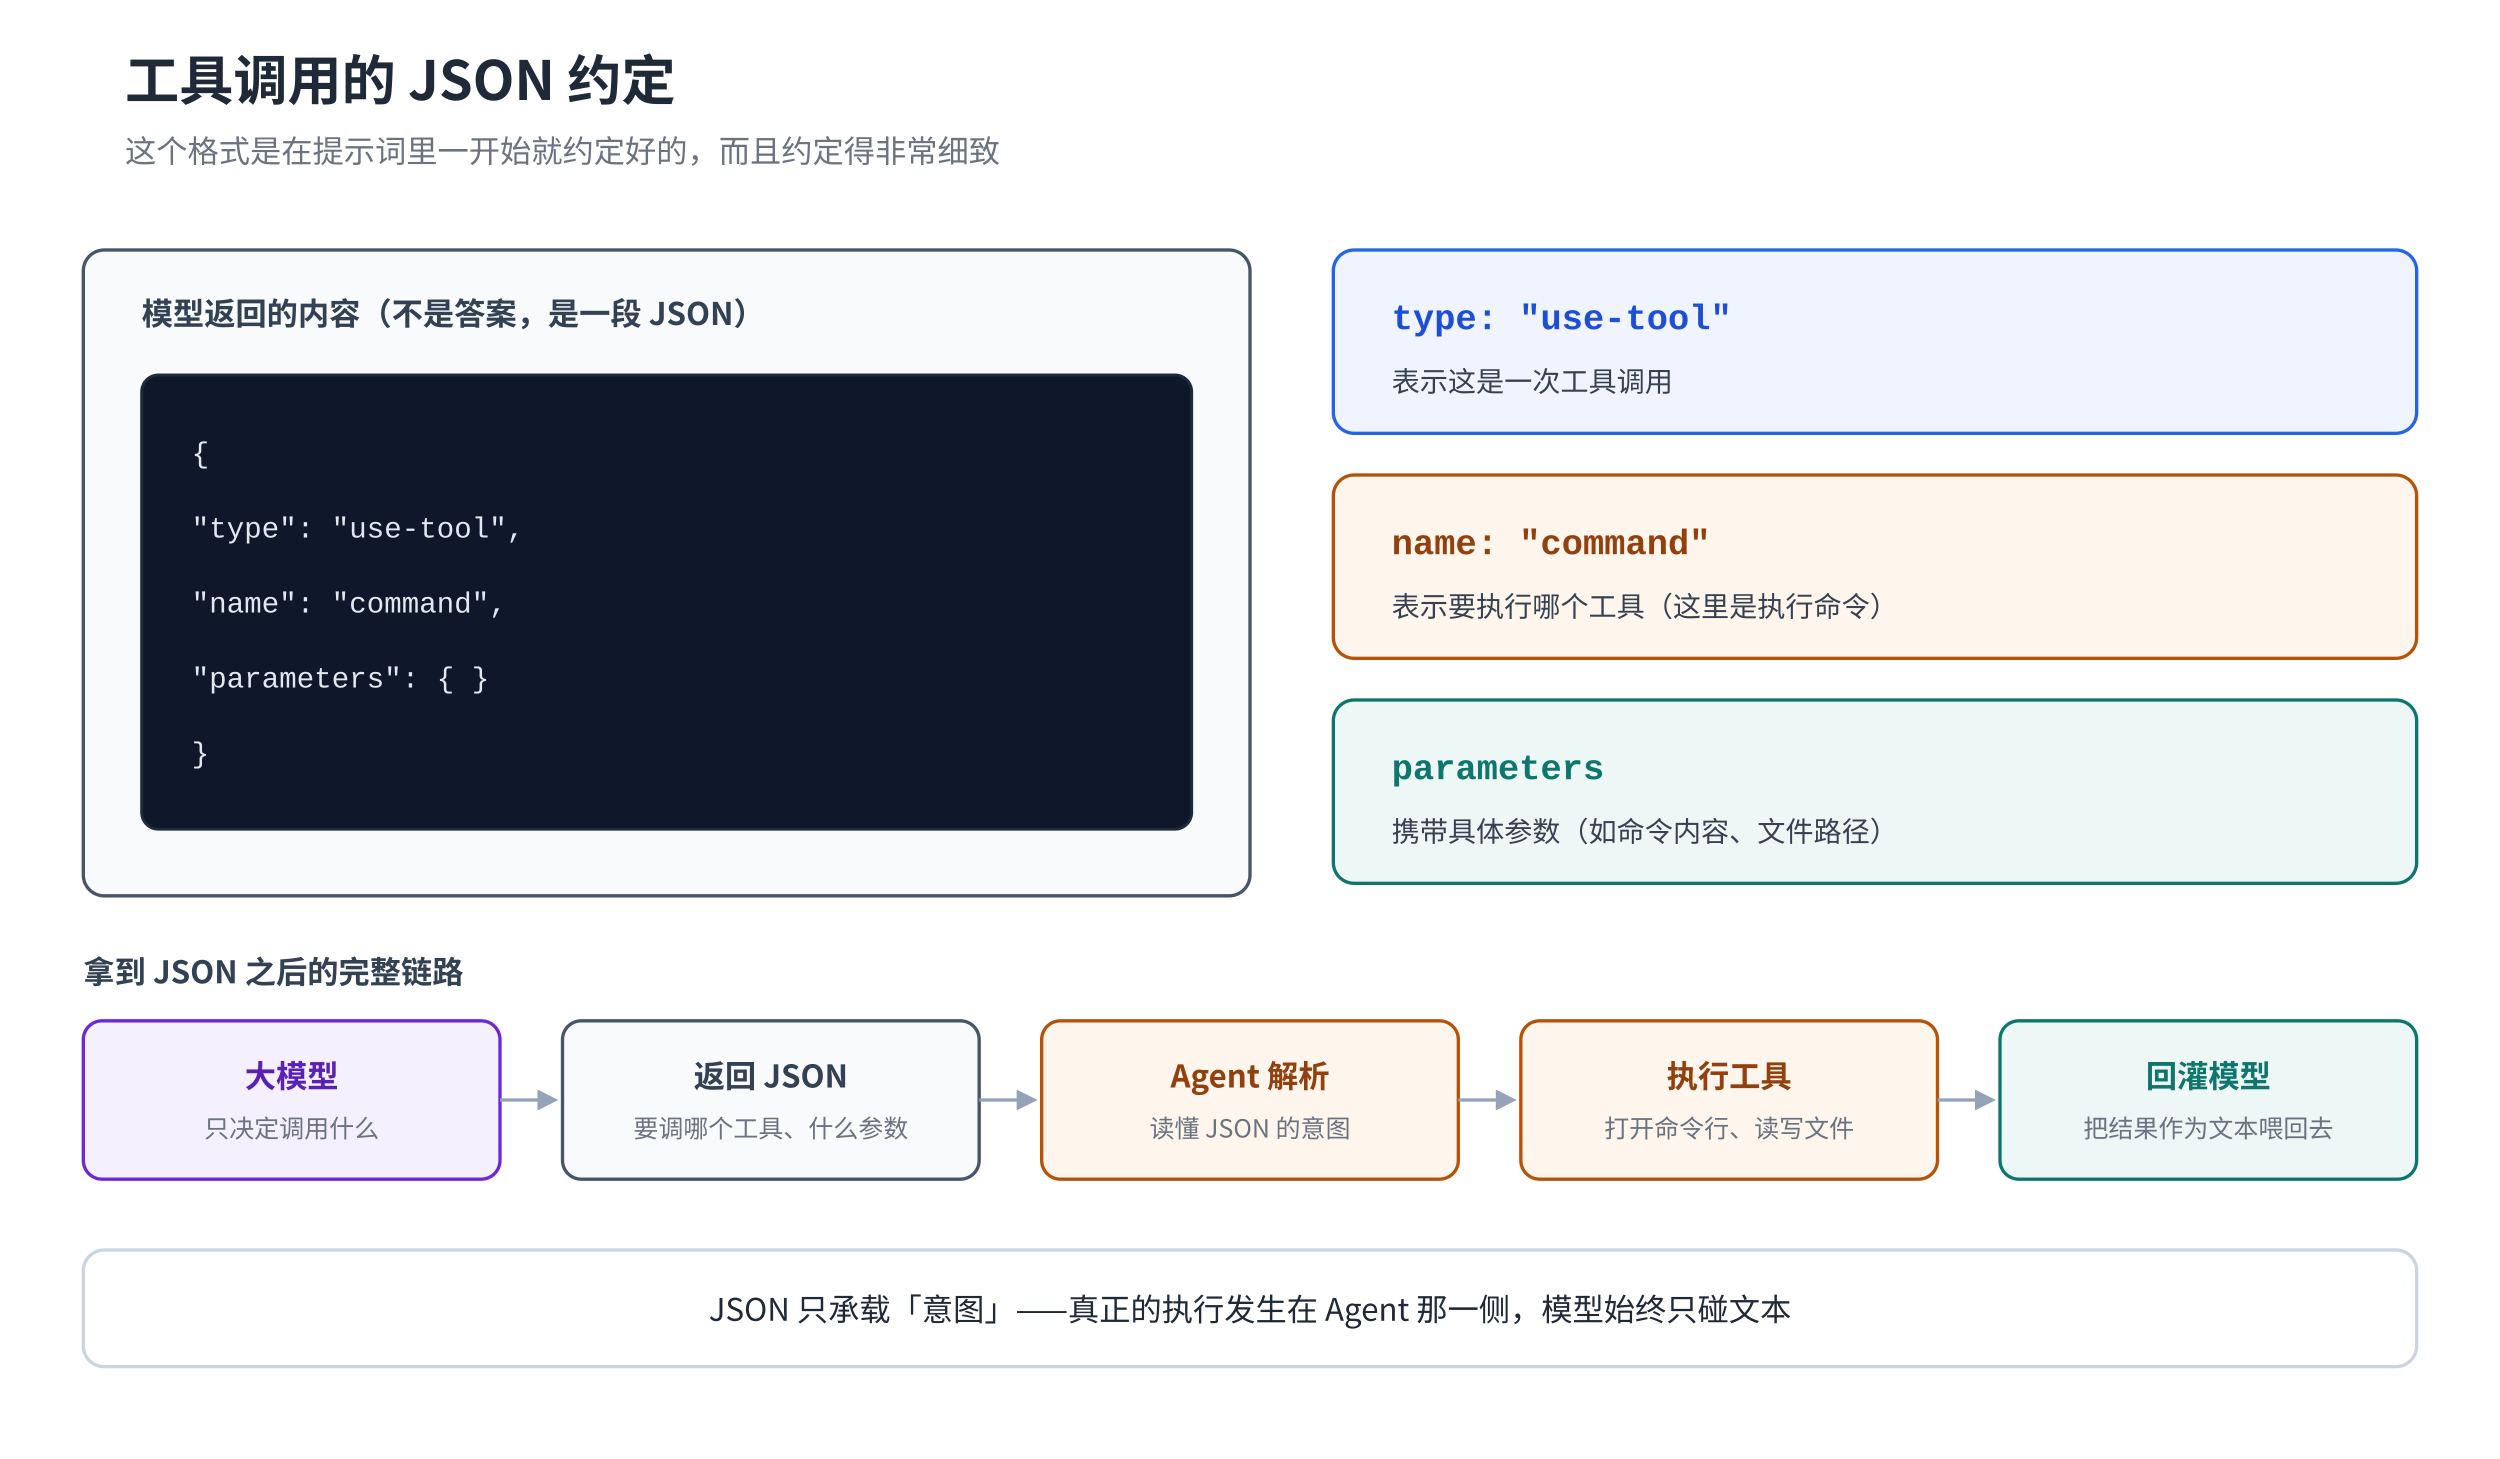
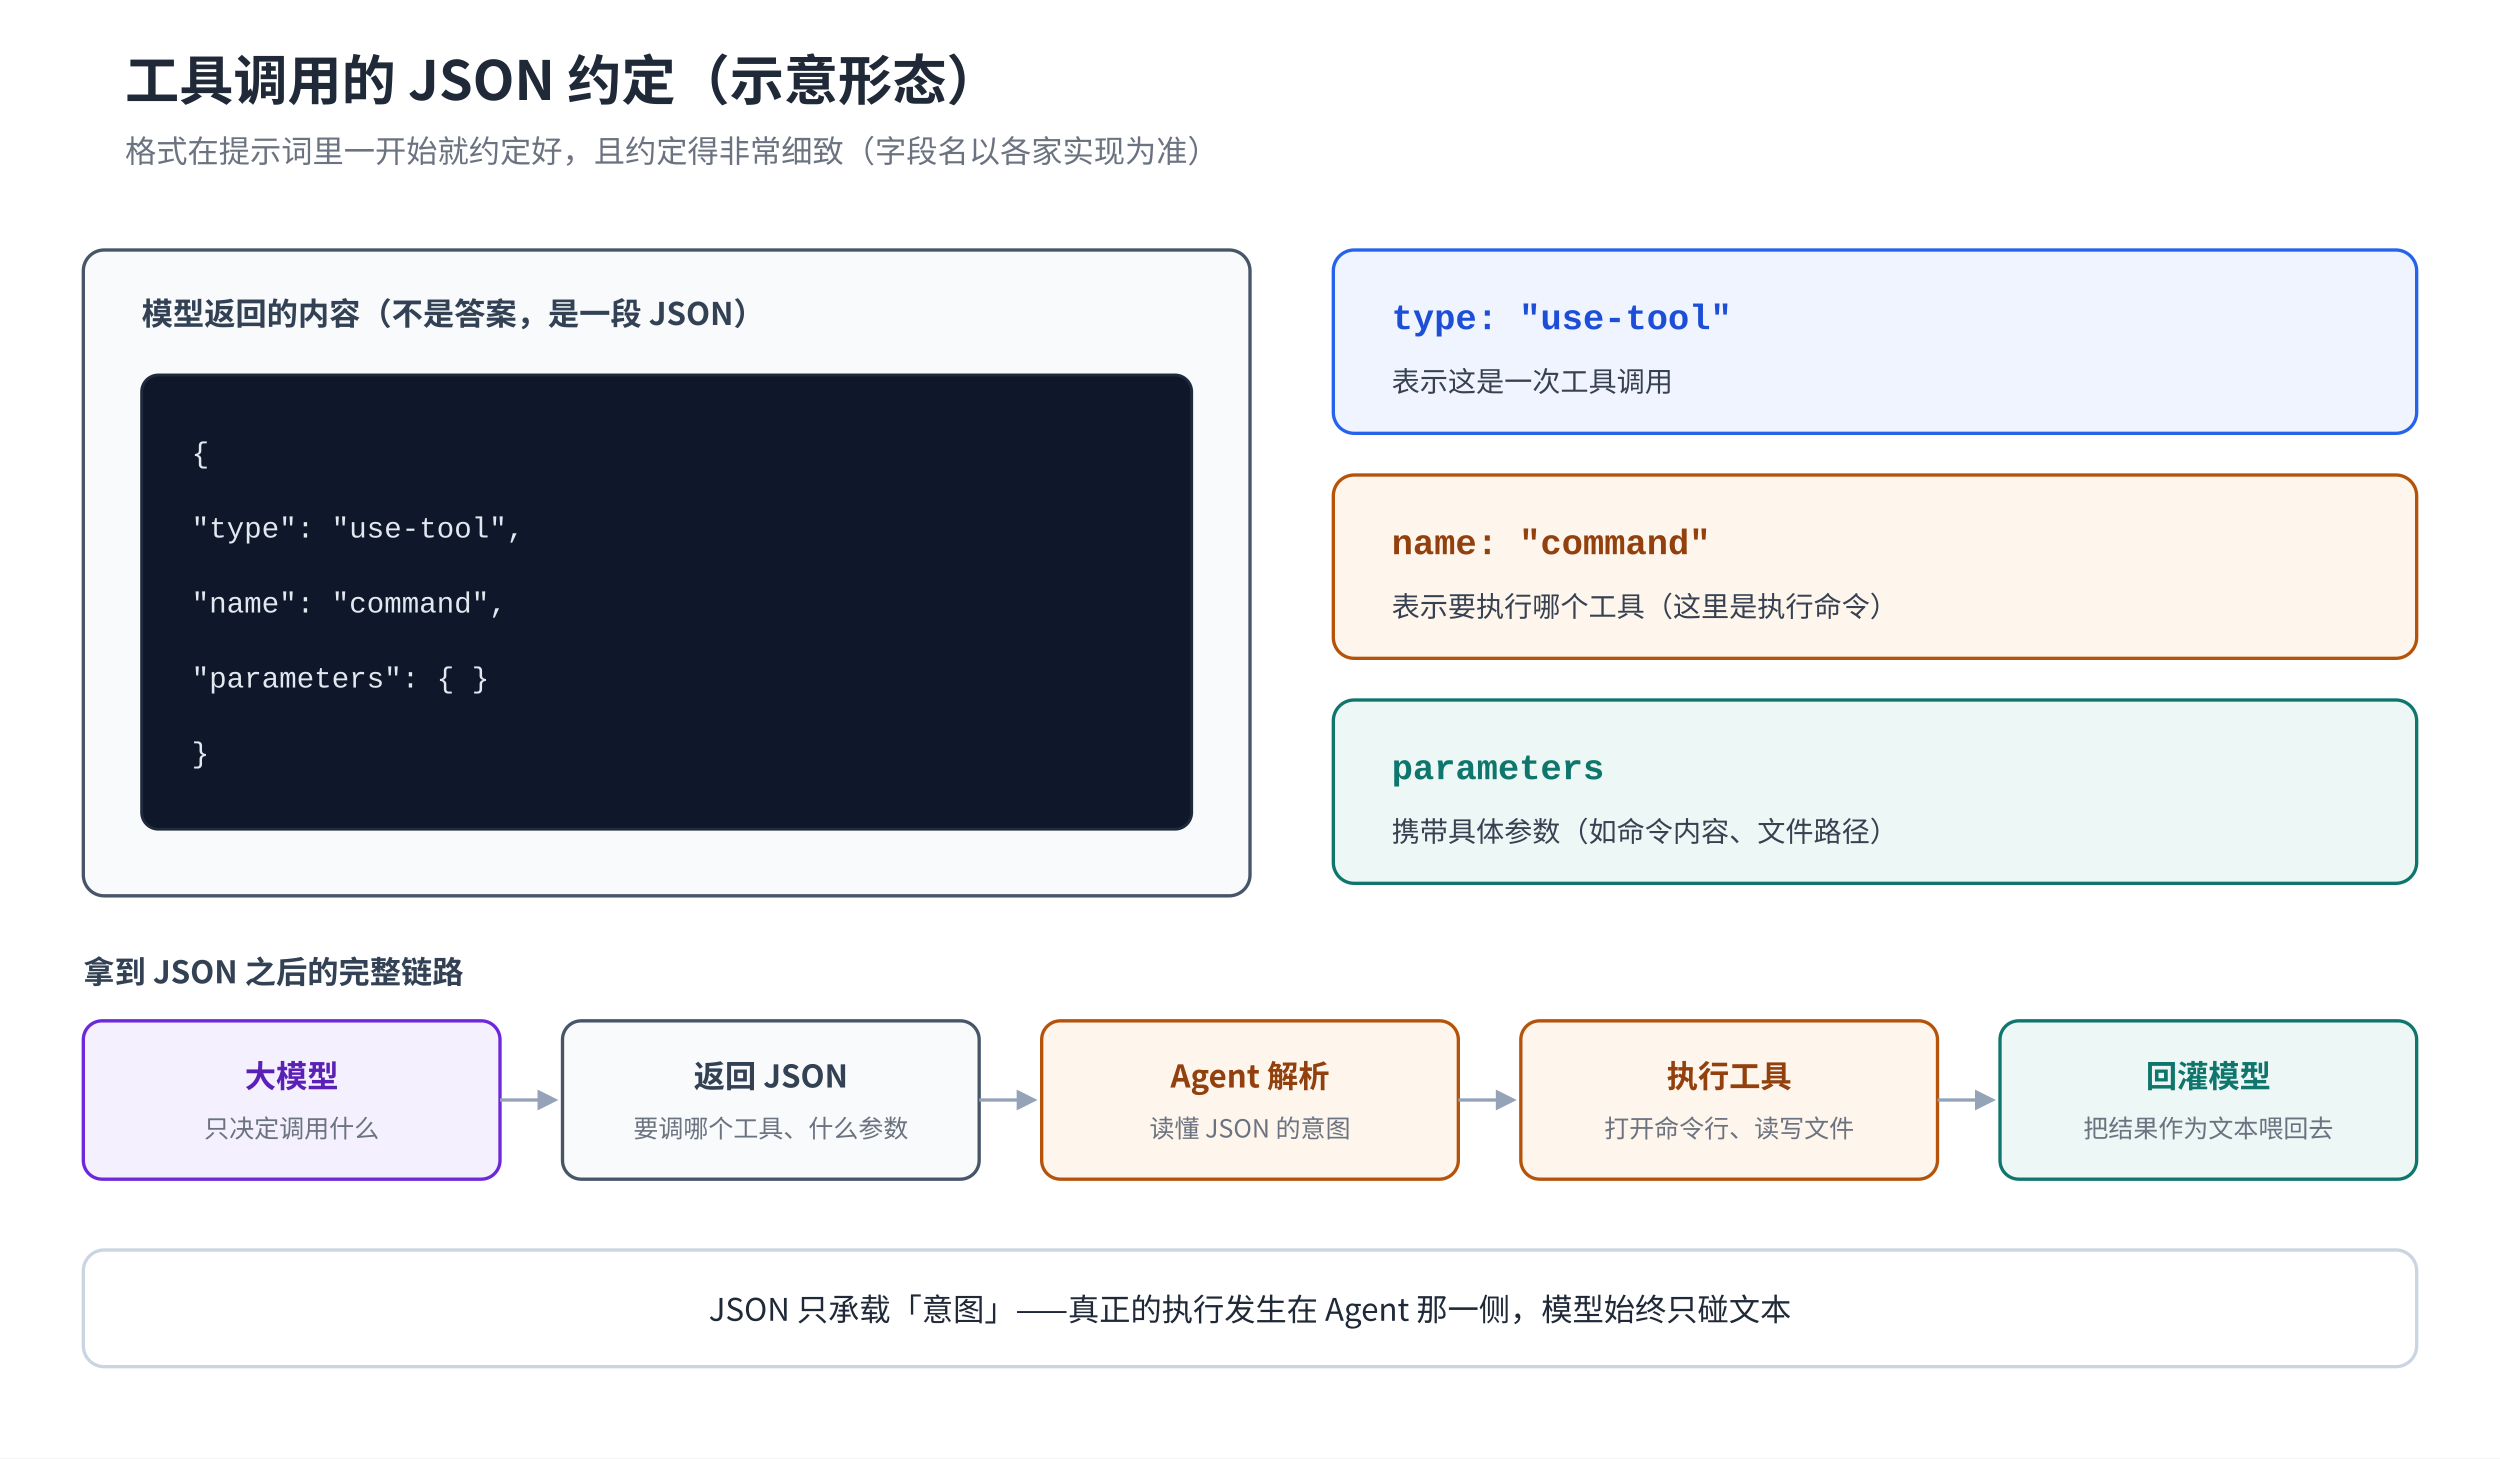
<svg xmlns="http://www.w3.org/2000/svg" width="1200" height="700" viewBox="0 0 1200 700">
  <rect width="1200" height="700" fill="#FFFFFF" />
  <g font-family="'Microsoft YaHei','PingFang SC','Noto Sans CJK SC',sans-serif">
-     <text x="60" y="48" font-size="26" font-weight="700" fill="#1F2937">工具调用的 JSON 约定</text>
-     <text x="60" y="78" font-size="15" fill="#6B7280">这个格式是在提示词里一开始就约定好的，而且约定得非常细致</text>
+     <text x="60" y="48" font-size="26" font-weight="700" fill="#1F2937">工具调用的 JSON 约定（示意形态）</text>
+     <text x="60" y="78" font-size="15" fill="#6B7280">格式在提示词里一开始就约定好，且约定得非常细致（字段名以各家实现为准）</text>
    <rect x="40" y="120" width="560" height="310" rx="10" fill="#F8FAFC" stroke="#475569" stroke-width="1.6" />
    <text x="68" y="156" font-size="15" font-weight="700" fill="#334155">模型返回的内容（不是答案，是一段 JSON）</text>
    <rect x="68" y="180" width="504" height="218" rx="8" fill="#0F172A" stroke="#1E293B" stroke-width="1.4" />
    <text x="92" y="222" font-size="14" fill="#E2E8F0" font-family="Consolas,'Courier New',monospace">{</text>
    <text x="92" y="258" font-size="14" fill="#E2E8F0" font-family="Consolas,'Courier New',monospace">  "type": "use-tool",</text>
    <text x="92" y="294" font-size="14" fill="#E2E8F0" font-family="Consolas,'Courier New',monospace">  "name": "command",</text>
    <text x="92" y="330" font-size="14" fill="#E2E8F0" font-family="Consolas,'Courier New',monospace">  "parameters": { }</text>
    <text x="92" y="366" font-size="14" fill="#E2E8F0" font-family="Consolas,'Courier New',monospace">}</text>
    <rect x="640" y="120" width="520" height="88" rx="10" fill="#EFF4FE" stroke="#2563EB" stroke-width="1.6" />
    <text x="668" y="158" font-size="17" font-weight="700" fill="#1D4ED8" font-family="Consolas,'Courier New',monospace">type: "use-tool"</text>
    <text x="668" y="188" font-size="13.5" fill="#374151">表示这是一次工具调用</text>
    <rect x="640" y="228" width="520" height="88" rx="10" fill="#FEF6EC" stroke="#B45309" stroke-width="1.6" />
    <text x="668" y="266" font-size="17" font-weight="700" fill="#92400E" font-family="Consolas,'Courier New',monospace">name: "command"</text>
    <text x="668" y="296" font-size="13.5" fill="#374151">表示要执行哪个工具（这里是执行命令）</text>
    <rect x="640" y="336" width="520" height="88" rx="10" fill="#EDF7F5" stroke="#0F766E" stroke-width="1.6" />
    <text x="668" y="374" font-size="17" font-weight="700" fill="#0F766E" font-family="Consolas,'Courier New',monospace">parameters</text>
    <text x="668" y="404" font-size="13.5" fill="#374151">携带具体参数（如命令内容、文件路径）</text>
    <text x="40" y="472" font-size="15" font-weight="700" fill="#334155">拿到 JSON 之后的完整链路</text>
    <rect x="40" y="490" width="200" height="76" rx="9" fill="#F4F0FE" stroke="#6D28D9" stroke-width="1.6" />
    <text x="140" y="522" font-size="15" font-weight="700" fill="#5B21B6" text-anchor="middle">大模型</text>
    <text x="140" y="546" font-size="12" fill="#6B7280" text-anchor="middle">只决定调用什么</text>
    <path d="M240,528 H266" stroke="#94A3B8" stroke-width="1.6" fill="none" />
    <polygon points="258,523 258,533 268,528" fill="#94A3B8" />
    <rect x="270" y="490" width="200" height="76" rx="9" fill="#F8FAFC" stroke="#475569" stroke-width="1.6" />
    <text x="370" y="522" font-size="15" font-weight="700" fill="#334155" text-anchor="middle">返回 JSON</text>
    <text x="370" y="546" font-size="12" fill="#6B7280" text-anchor="middle">要调哪个工具、什么参数</text>
    <path d="M470,528 H496" stroke="#94A3B8" stroke-width="1.6" fill="none" />
    <polygon points="488,523 488,533 498,528" fill="#94A3B8" />
    <rect x="500" y="490" width="200" height="76" rx="9" fill="#FEF6EC" stroke="#B45309" stroke-width="1.6" />
    <text x="600" y="522" font-size="15" font-weight="700" fill="#92400E" text-anchor="middle">Agent 解析</text>
    <text x="600" y="546" font-size="12" fill="#6B7280" text-anchor="middle">读懂 JSON 的意图</text>
    <path d="M700,528 H726" stroke="#94A3B8" stroke-width="1.6" fill="none" />
    <polygon points="718,523 718,533 728,528" fill="#94A3B8" />
    <rect x="730" y="490" width="200" height="76" rx="9" fill="#FEF6EC" stroke="#B45309" stroke-width="1.6" />
    <text x="830" y="522" font-size="15" font-weight="700" fill="#92400E" text-anchor="middle">执行工具</text>
    <text x="830" y="546" font-size="12" fill="#6B7280" text-anchor="middle">打开命令行、读写文件</text>
    <path d="M930,528 H956" stroke="#94A3B8" stroke-width="1.6" fill="none" />
    <polygon points="948,523 948,533 958,528" fill="#94A3B8" />
    <rect x="960" y="490" width="200" height="76" rx="9" fill="#EDF7F5" stroke="#0F766E" stroke-width="1.6" />
    <text x="1060" y="522" font-size="15" font-weight="700" fill="#0F766E" text-anchor="middle">回灌模型</text>
    <text x="1060" y="546" font-size="12" fill="#6B7280" text-anchor="middle">把结果作为文本喂回去</text>
    <rect x="40" y="600" width="1120" height="56" rx="10" fill="#FFFFFF" stroke="#CBD5E1" stroke-width="1.6" />
    <text x="600" y="634" font-size="15" fill="#1F2937" text-anchor="middle">JSON 只承载「意图」——真正的执行发生在 Agent 那一侧，模型始终只碰文本</text>
  </g>
</svg>
